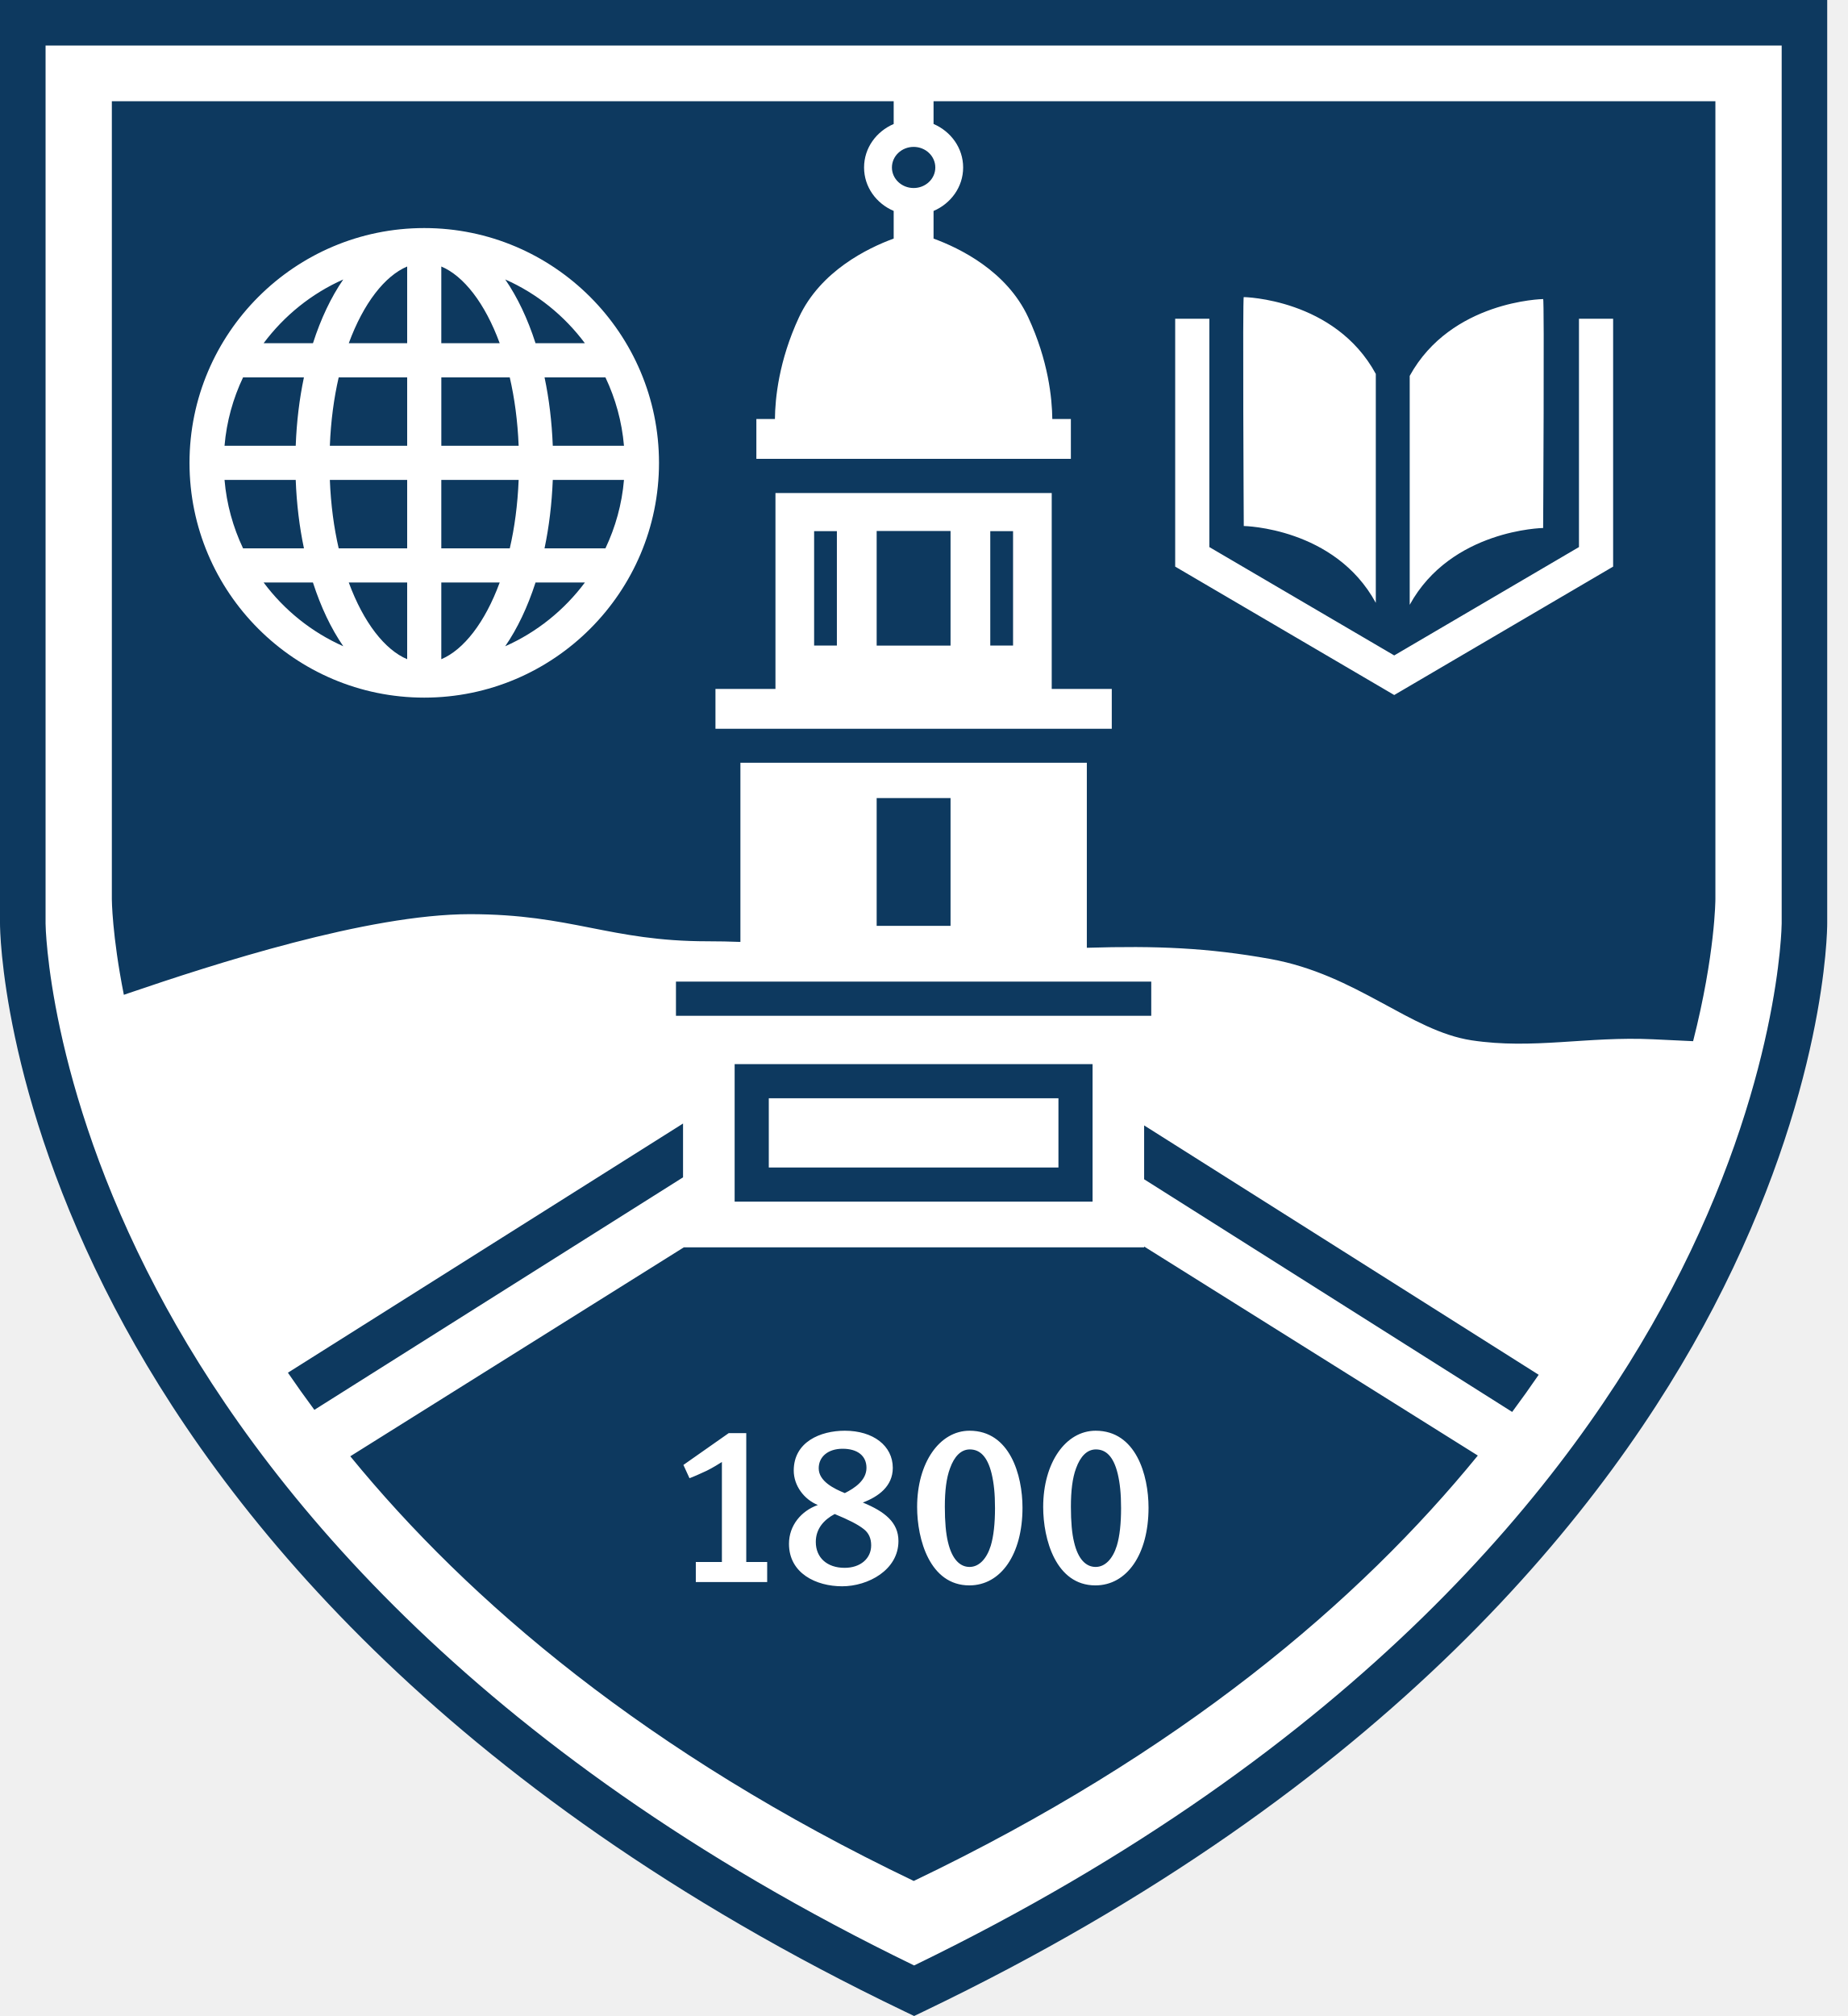
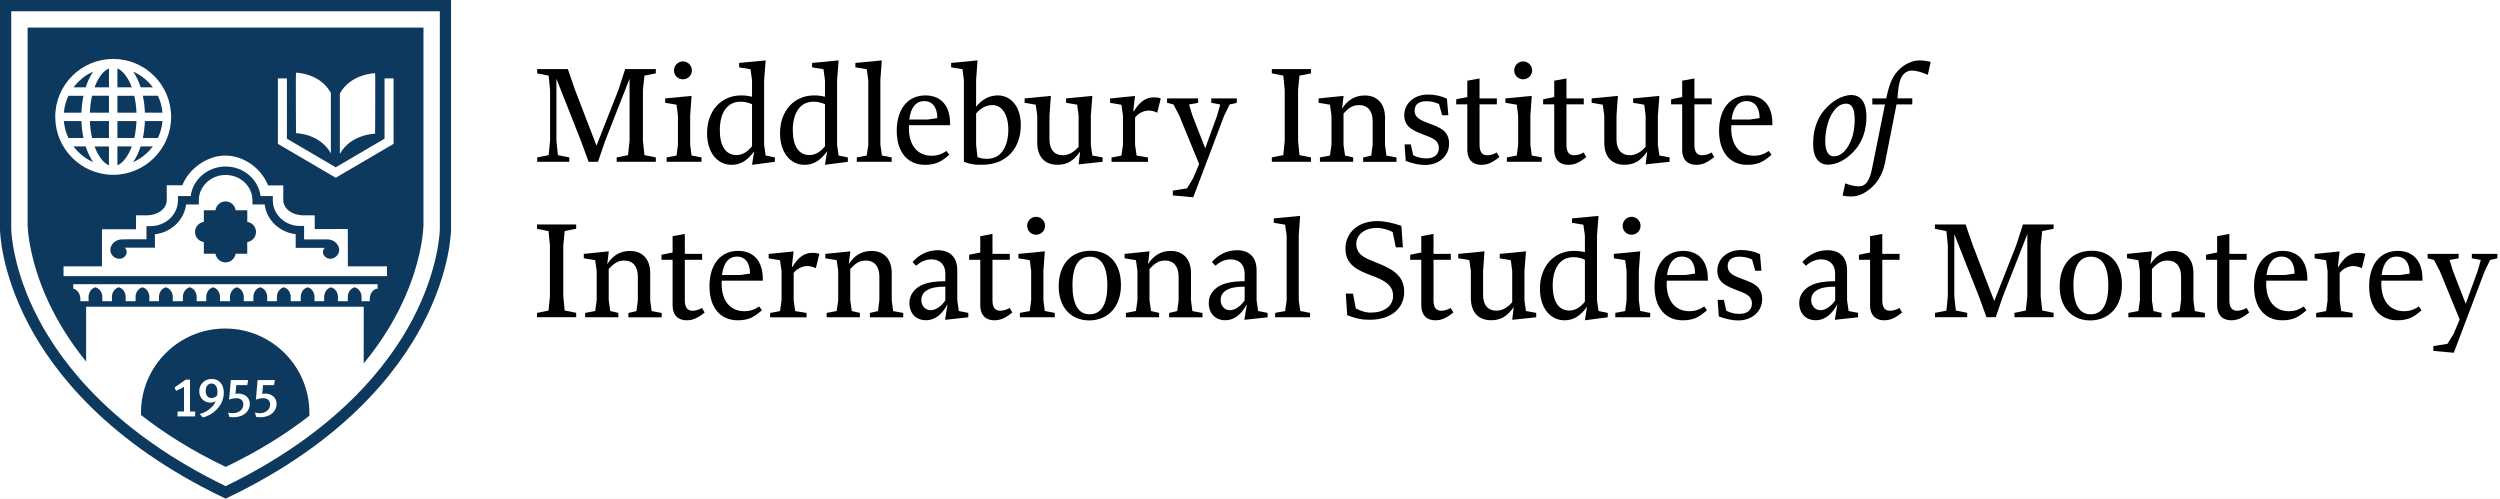
- <svg xmlns="http://www.w3.org/2000/svg" width="66px" height="72px" viewBox="0 0 66 72" version="1.1">
-   <g id="logos" stroke="none" stroke-width="1" fill="none" fill-rule="evenodd">
-     <g id="shield">
-       <g id="Group" transform="translate(0, 0.000112)">
-         <path d="M1.627,1.627 L1.627,32.982 C1.627,33.035 1.702,38.662 5.586,46.039 C9.147,52.809 16.731,62.47 32.652,70.195 C48.585,62.468 56.159,52.806 59.709,46.038 C63.581,38.662 63.641,33.036 63.641,32.98 L63.641,1.627 L1.627,1.627 Z" id="Path" fill="#FFFFFF" />
-         <path d="M1.627,1.627 L1.627,32.982 C1.627,33.035 1.702,38.662 5.586,46.039 C9.147,52.809 16.731,62.47 32.652,70.195 C48.585,62.468 56.159,52.806 59.709,46.038 C63.581,38.662 63.641,33.036 63.641,32.98 L63.641,1.627 L1.627,1.627 Z M32.652,72 L32.3,71.831 C15.682,63.861 7.791,53.766 4.095,46.701 C0.062,38.989 -9.9475983e-14,33.225 -9.9475983e-14,32.984 L-9.9475983e-14,0 L65.267,0 L65.267,32.982 C65.267,33.222 65.222,38.986 61.201,46.698 C57.517,53.761 49.634,63.857 33.003,71.831 L32.652,72 Z M20.892,12.258 L19.129,12.258 C18.847,11.38 18.48,10.608 18.046,9.98 C19.181,10.482 20.157,11.273 20.892,12.258 Z M15.763,9.518 C16.558,9.852 17.323,10.824 17.849,12.258 L15.763,12.258 L15.763,9.518 Z M11.782,15.92 C11.817,15.033 11.928,14.214 12.098,13.478 L14.544,13.478 L14.544,15.92 L11.782,15.92 Z M12.458,12.258 C12.985,10.824 13.75,9.852 14.544,9.518 L14.544,12.258 L12.458,12.258 Z M12.098,19.584 C11.928,18.847 11.817,18.028 11.782,17.14 L14.544,17.14 L14.544,19.584 L12.098,19.584 Z M14.544,23.543 C13.75,23.209 12.985,22.237 12.458,20.804 L14.544,20.804 L14.544,23.543 Z M10.563,17.14 C10.595,18.001 10.696,18.82 10.857,19.584 L8.682,19.584 C8.325,18.83 8.094,18.009 8.02,17.14 L10.563,17.14 Z M18.208,13.478 C18.379,14.214 18.49,15.033 18.526,15.92 L15.764,15.92 L15.764,13.478 L18.208,13.478 Z M10.856,13.478 C10.695,14.241 10.595,15.06 10.563,15.92 L8.02,15.92 C8.093,15.053 8.325,14.23 8.682,13.478 L10.856,13.478 Z M9.417,20.804 L11.178,20.804 C11.461,21.68 11.827,22.452 12.262,23.08 C11.127,22.577 10.15,21.787 9.417,20.804 Z M19.745,15.92 C19.712,15.06 19.612,14.241 19.451,13.478 L21.626,13.478 C21.983,14.231 22.214,15.053 22.288,15.92 L19.745,15.92 Z M12.261,9.981 C11.827,10.61 11.461,11.38 11.179,12.258 L9.416,12.258 C10.151,11.274 11.127,10.484 12.261,9.981 Z M19.45,19.584 C19.611,18.82 19.711,18.001 19.745,17.14 L22.288,17.14 C22.215,18.009 21.982,18.831 21.626,19.584 L19.45,19.584 Z M18.526,17.14 C18.49,18.028 18.38,18.847 18.209,19.584 L15.763,19.584 L15.763,17.14 L18.526,17.14 Z M15.763,23.543 L15.763,20.803 L17.849,20.803 C17.323,22.237 16.558,23.208 15.763,23.543 Z M18.045,23.081 C18.48,22.452 18.845,21.681 19.129,20.804 L20.892,20.804 C20.157,21.787 19.18,22.578 18.045,23.081 Z M57.62,20.236 L57.62,11.384 L56.4,11.384 L56.4,19.538 L49.801,23.408 L43.197,19.538 L43.197,11.384 L41.977,11.384 L41.977,20.236 L49.801,24.822 L57.62,20.236 Z M44.427,10.61 C44.381,10.557 44.427,18.786 44.427,18.786 C44.427,18.786 47.681,18.839 49.143,21.53 L49.143,13.354 C47.681,10.663 44.427,10.61 44.427,10.61 Z M50.354,13.424 L50.354,21.6 C51.832,18.909 55.12,18.857 55.12,18.857 C55.12,18.857 55.168,10.628 55.12,10.681 C55.12,10.681 51.832,10.734 50.354,13.424 Z M39.712,26.028 L39.712,24.605 L37.567,24.605 L37.567,17.608 L27.699,17.608 L27.699,24.605 L25.556,24.605 L25.556,26.028 L39.712,26.028 Z M15.154,24.915 C19.777,24.915 23.539,21.153 23.539,16.531 C23.539,11.907 19.777,8.145 15.154,8.145 C10.531,8.145 6.769,11.907 6.769,16.531 C6.769,21.153 10.531,24.915 15.154,24.915 Z M33.346,3.615 L61.273,3.615 L61.273,32.113 C61.273,32.113 61.27,34.073 60.477,37.185 C60.086,37.166 59.646,37.145 59.042,37.117 C56.695,37.005 54.76,37.488 52.563,37.154 C50.367,36.819 48.468,34.809 45.377,34.249 C43.145,33.847 41.299,33.774 38.821,33.849 L38.821,27.24 L26.447,27.24 L26.447,33.64 C26.065,33.625 25.675,33.617 25.273,33.617 C21.772,33.617 20.432,32.649 16.783,32.649 C13.135,32.649 7.625,34.436 4.571,35.478 C4.522,35.495 4.472,35.512 4.424,35.529 C4,33.395 3.995,32.113 3.995,32.113 L3.995,3.615 L31.922,3.615 L31.922,4.428 C31.301,4.695 30.864,5.284 30.864,5.982 C30.864,6.677 31.301,7.268 31.922,7.533 L31.922,8.52 C30.989,8.862 29.307,9.681 28.538,11.334 C27.818,12.886 27.687,14.229 27.68,14.965 L27.017,14.965 L27.017,16.388 L38.251,16.388 L38.251,14.965 L37.588,14.965 C37.58,14.229 37.448,12.886 36.728,11.334 C35.96,9.677 34.277,8.862 33.346,8.521 L33.346,7.534 C33.965,7.269 34.403,6.677 34.403,5.982 C34.403,5.284 33.965,4.694 33.346,4.427 L33.346,3.615 Z M33.409,5.982 C33.409,6.386 33.062,6.715 32.635,6.715 C32.206,6.715 31.859,6.386 31.859,5.982 C31.859,5.575 32.206,5.246 32.635,5.246 C33.062,5.246 33.409,5.575 33.409,5.982 Z M31.314,33.066 L31.314,28.502 L33.953,28.502 L33.953,33.066 L31.314,33.066 Z M31.314,23.058 L31.314,18.963 L33.953,18.963 L33.953,23.058 L31.314,23.058 Z M29.08,23.056 L29.08,18.969 L29.893,18.969 L29.893,23.056 L29.08,23.056 Z M35.372,23.056 L35.372,18.969 L36.186,18.969 L36.186,23.056 L35.372,23.056 Z M24.145,36.278 L24.145,35.058 L41.122,35.058 L41.122,36.278 L24.145,36.278 Z M27.461,41.696 L37.807,41.696 L37.807,39.224 L27.461,39.224 L27.461,41.696 Z M26.241,42.916 L26.241,38.005 L39.026,38.005 L39.026,42.916 L26.241,42.916 Z M24.398,40.126 L24.398,42.048 L11.229,50.352 C10.899,49.906 10.584,49.465 10.284,49.025 L24.398,40.126 Z M40.868,42.117 L40.868,40.193 L54.961,49.099 C54.66,49.539 54.345,49.98 54.014,50.426 L40.868,42.117 Z M30.853,54.611 C31.03,54.747 31.118,54.941 31.118,55.19 C31.118,55.664 30.732,55.994 30.17,55.994 C29.542,55.994 29.14,55.631 29.14,55.069 C29.14,54.603 29.422,54.281 29.815,54.072 C30.338,54.289 30.651,54.45 30.853,54.611 Z M30.177,53.325 C29.8,53.172 29.244,52.906 29.244,52.439 C29.244,52.022 29.582,51.741 30.097,51.741 C30.636,51.741 30.95,51.997 30.95,52.423 C30.95,52.867 30.53,53.147 30.177,53.325 Z M33.934,52.44 C34.085,52.014 34.327,51.765 34.641,51.765 C34.994,51.765 35.268,52.005 35.421,52.632 C35.502,52.978 35.541,53.34 35.541,53.863 C35.541,54.403 35.493,54.861 35.389,55.206 C35.243,55.673 34.971,55.962 34.632,55.962 C34.295,55.962 34.006,55.696 33.86,55.07 C33.788,54.773 33.749,54.354 33.749,53.814 C33.749,53.243 33.804,52.785 33.934,52.44 Z M39.127,56.621 C40.254,56.621 41.025,55.512 41.025,53.846 C41.025,52.681 40.577,51.097 39.136,51.097 C38.067,51.097 37.262,52.238 37.262,53.822 C37.262,54.972 37.712,56.621 39.127,56.621 Z M34.625,56.621 C35.751,56.621 36.523,55.512 36.523,53.846 C36.523,52.681 36.072,51.097 34.632,51.097 C33.563,51.097 32.759,52.238 32.759,53.822 C32.759,54.972 33.209,56.621 34.625,56.621 Z M30.08,56.653 C31.005,56.653 32.092,56.075 32.092,55.037 C32.092,54.369 31.601,53.983 30.82,53.662 C31.375,53.453 31.89,53.082 31.89,52.424 C31.89,51.635 31.191,51.097 30.177,51.097 C29.301,51.097 28.352,51.498 28.352,52.52 C28.352,53.059 28.721,53.55 29.213,53.75 C28.618,53.96 28.182,54.483 28.182,55.134 C28.182,56.195 29.157,56.653 30.08,56.653 Z M27.403,56.501 L27.403,55.786 L26.656,55.786 L26.656,51.184 L26.028,51.184 L24.411,52.319 L24.628,52.793 C24.725,52.76 25.022,52.632 25.239,52.528 C25.456,52.424 25.706,52.263 25.786,52.214 L25.786,55.786 L24.854,55.786 L24.854,56.501 L27.403,56.501 Z M40.869,44.519 L52.787,51.984 C48.548,57.183 42.188,62.605 32.639,67.177 C23.112,62.614 16.757,57.202 12.512,52.01 L24.427,44.547 L40.869,44.547 L40.869,44.519 Z M39.144,51.765 C39.497,51.765 39.771,52.005 39.924,52.632 C40.005,52.978 40.044,53.34 40.044,53.863 C40.044,54.403 39.997,54.861 39.892,55.206 C39.747,55.673 39.474,55.962 39.136,55.962 C38.797,55.962 38.508,55.696 38.364,55.07 C38.291,54.773 38.252,54.354 38.252,53.814 C38.252,53.243 38.307,52.785 38.436,52.44 C38.589,52.014 38.83,51.765 39.144,51.765 Z" id="Shape" fill="#0D395F" />
+ <svg xmlns="http://www.w3.org/2000/svg" width="361" height="72" viewBox="0 0 361 72" fill="none">
+   <g id="miis-logo">
+     <rect width="361" height="72" fill="white" />
+     <g id="Group 80">
+       <g id="Group">
+         <path id="Vector" d="M117.315 36.507C116.147 36.507 115.231 37.153 114.382 38.6C114.382 38.581 114.372 38.552 114.372 38.533V38.291C114.382 38.185 114.392 38.079 114.401 37.983C114.43 37.751 114.449 37.529 114.478 37.298C114.517 36.97 114.556 36.632 114.594 36.304L110.996 36.671V37.307L112.636 37.578L112.858 39.15V43.366L112.636 44.919L111.208 45.19V45.826H116.466V45.19L114.826 44.919L114.604 43.366C114.604 43.202 114.604 43.038 114.604 42.874C114.604 42.43 114.604 41.986 114.604 41.543C114.604 41.051 114.604 40.559 114.604 40.067C114.604 39.931 114.604 39.796 114.604 39.661C114.604 39.603 114.604 39.546 114.604 39.497C114.604 39.468 114.604 39.44 114.604 39.41C115.192 38.677 115.993 38.417 116.601 38.417C117.035 38.417 117.459 38.562 117.807 38.726L118.318 36.661C117.884 36.526 117.681 36.507 117.315 36.507Z" fill="black" />
+         <path id="Vector_2" d="M340.56 36.507C339.393 36.507 338.476 37.153 337.627 38.6C337.627 38.581 337.618 38.552 337.618 38.533V38.291C337.627 38.185 337.637 38.079 337.647 37.983C337.676 37.751 337.695 37.529 337.724 37.298C337.762 36.97 337.801 36.632 337.84 36.304L334.241 36.671V37.307L335.881 37.578L336.103 39.15V43.366L335.881 44.919L334.453 45.19V45.826H339.711V45.19L338.071 44.919L337.849 43.366C337.849 43.202 337.849 43.038 337.849 42.874C337.849 42.43 337.849 41.986 337.849 41.543C337.849 41.051 337.849 40.559 337.849 40.067C337.849 39.931 337.849 39.796 337.849 39.661C337.849 39.603 337.849 39.546 337.849 39.497C337.849 39.468 337.849 39.44 337.849 39.41C338.438 38.677 339.238 38.417 339.846 38.417C340.28 38.417 340.705 38.562 341.052 38.726L341.563 36.661C341.129 36.526 340.927 36.507 340.56 36.507Z" fill="black" />
+         <g id="Group_2">
+           <path id="Vector_3" d="M77.567 22.73L79.226 22.402L79.429 20.337V12.986L79.226 10.921L77.567 10.593V9.976H81.995L83.037 12.986L86.134 21.032L89.308 12.966L90.272 9.976H94.701V10.593L93.061 10.921L92.839 12.986V20.337L93.061 22.402L94.701 22.73V23.367H89.047V22.73L90.687 22.402L90.909 20.337V11.365L87.388 20.337L86.346 23.367H84.995L83.886 20.337L80.345 11.365V20.337L80.567 22.402L82.207 22.73V23.367H77.567V22.73Z" fill="black" />
+           <path id="Vector_4" d="M96.254 22.73L97.692 22.46L97.894 20.907V16.691L97.692 15.118L96.051 14.848V14.211L99.862 13.844L99.66 16.691V20.907L99.862 22.46L101.3 22.73V23.367H96.264V22.73H96.254ZM97.325 10.159C97.325 9.464 97.894 8.866 98.618 8.866C99.312 8.866 99.91 9.435 99.91 10.178C99.91 10.834 99.38 11.452 98.618 11.452C97.913 11.442 97.325 10.931 97.325 10.159Z" fill="black" />
+           <path id="Vector_5" d="M102.1 19.228C102.1 16.034 104.107 13.777 107.021 13.777C107.59 13.777 108.043 13.835 108.593 13.96V11.568L108.371 9.995L106.731 9.725V9.088L110.561 8.722L110.34 11.568V20.907L110.561 22.46L111.893 22.73V23.367L108.593 23.801L108.902 21.852C107.957 23.125 107.001 23.801 105.641 23.801C103.577 23.801 102.1 22.016 102.1 19.228ZM108.593 21.119V15.05C108.024 14.809 107.571 14.684 106.934 14.684C105.004 14.684 103.943 16.285 103.943 18.803C103.943 21.032 104.763 22.392 106.365 22.392C107.079 22.383 107.841 22.055 108.593 21.119Z" fill="black" />
+           <path id="Vector_6" d="M112.636 19.228C112.636 16.034 114.642 13.777 117.556 13.777C118.125 13.777 118.579 13.835 119.128 13.96V11.568L118.907 9.995L117.266 9.725V9.088L121.097 8.722L120.875 11.568V20.907L121.097 22.46L122.428 22.73V23.367L119.128 23.801L119.437 21.852C118.492 23.125 117.537 23.801 116.176 23.801C114.112 23.801 112.636 22.016 112.636 19.228ZM119.128 21.119V15.05C118.559 14.809 118.106 14.684 117.469 14.684C115.54 14.684 114.478 16.285 114.478 18.803C114.478 21.032 115.298 22.392 116.9 22.392C117.614 22.383 118.366 22.055 119.128 21.119Z" fill="black" />
+           <path id="Vector_7" d="M123.721 22.73L125.158 22.46L125.38 20.907V11.568L125.158 9.995L123.518 9.725V9.088L127.329 8.722L127.126 11.568V20.907L127.348 22.46L128.757 22.73V23.367H123.721V22.73Z" fill="black" />
+           <path id="Vector_8" d="M129.49 18.881C129.49 15.764 131.063 13.777 133.629 13.777C135.78 13.777 137.276 15.166 137.189 18.08H131.265C131.265 18.08 131.246 18.369 131.246 18.533C131.246 20.849 132.375 22.489 134.545 22.489C135.201 22.489 135.935 22.325 136.658 21.794L137.073 22.344C135.906 23.405 135.028 23.801 133.552 23.801C131.111 23.801 129.49 22.035 129.49 18.881ZM133.957 17.26L135.346 17.057C135.346 15.436 134.584 14.597 133.465 14.597C132.317 14.597 131.516 15.456 131.294 17.26H133.957Z" fill="black" />
+           <path id="Vector_9" d="M139.186 23.367V11.568L138.983 9.995L137.343 9.725V9.088L141.154 8.722L140.951 11.568V15.417C141.714 14.414 142.813 13.777 144.068 13.777C146.036 13.777 147.406 15.456 147.406 18.06C147.406 21.235 145.505 23.791 141.81 23.791C140.951 23.801 140.353 23.801 139.186 23.367ZM145.601 18.716C145.601 16.604 144.704 15.176 143.325 15.176C142.485 15.176 141.685 15.523 140.951 16.382V20.907L141.154 22.691C141.646 22.855 141.993 22.933 142.524 22.933C144.637 22.942 145.601 21.051 145.601 18.716Z" fill="black" />
+           <path id="Vector_10" d="M149.779 20.598V16.691L149.557 15.118L147.956 14.848V14.211L151.747 13.844L151.544 16.691V20.135C151.544 21.543 152.201 22.412 153.493 22.412C154.371 22.412 155.172 21.881 155.751 21.186V16.691L155.548 15.118L153.947 14.848V14.211L157.738 13.844L157.516 16.691V20.907L157.738 22.46L159.214 22.73V23.367L155.751 23.733L155.973 21.89C155.008 23.222 154.149 23.791 152.693 23.791C150.879 23.801 149.779 22.653 149.779 20.598Z" fill="black" />
+           <path id="Vector_11" d="M169.354 28.219V27.525L171.399 27.197L172.277 25.759L173.155 23.695L170.29 16.691L169.45 15.089L168.524 14.848V14.211H173.01V14.848L171.698 15.089L172.19 16.691L174.033 21.418L175.75 16.691L176.204 15.089L174.911 14.848V14.211H178.596V14.848L177.554 15.089L176.773 16.691L172.306 28.489L169.354 28.219Z" fill="black" />
+           <path id="Vector_12" d="M166.614 14.057C165.447 14.057 164.53 14.703 163.681 16.15C163.681 16.131 163.671 16.102 163.671 16.083V15.841C163.681 15.735 163.691 15.629 163.7 15.533C163.729 15.301 163.749 15.079 163.778 14.848C163.816 14.52 163.855 14.182 163.893 13.854L160.295 14.221V14.857L161.935 15.127L162.157 16.7V20.916L161.935 22.469L160.507 22.739V23.376H165.765V22.739L164.125 22.469L163.903 20.916C163.903 20.752 163.903 20.588 163.903 20.424C163.903 19.98 163.903 19.537 163.903 19.093C163.903 18.601 163.903 18.109 163.903 17.617C163.903 17.482 163.903 17.346 163.903 17.211C163.903 17.154 163.903 17.096 163.903 17.047C163.903 17.018 163.903 16.989 163.903 16.961C164.492 16.227 165.292 15.967 165.9 15.967C166.334 15.967 166.759 16.112 167.106 16.276L167.617 14.211C167.193 14.076 166.981 14.057 166.614 14.057Z" fill="black" />
+         </g>
+         <path id="Vector_13" d="M183.652 22.73L185.311 22.402L185.514 20.337V12.986L185.311 10.921L183.652 10.593V9.976H189.305V10.593L187.646 10.921L187.443 12.986V20.337L187.646 22.402L189.305 22.73V23.367H183.652V22.73Z" fill="black" />
+         <path id="Vector_14" d="M190.608 22.73L192.045 22.46L192.267 20.907V16.691L192.045 15.118L190.405 14.848V14.211L194.013 13.844L193.791 15.687C194.631 14.394 195.692 13.787 197.091 13.787C198.856 13.787 199.995 14.954 199.995 16.98V20.916L200.197 22.469L201.654 22.739V23.376H196.84V22.739L198.007 22.469L198.21 20.916V17.472C198.21 16.102 197.554 15.176 196.261 15.176C195.48 15.176 194.91 15.398 194.003 16.401V20.907L194.225 22.46L195.393 22.73V23.367H190.598V22.73H190.608Z" fill="black" />
+         <path id="Vector_15" d="M202.985 23.241L202.821 20.849H203.719L204.066 22.421C204.703 22.711 205.195 22.875 205.967 22.875C207.076 22.875 207.771 22.325 207.771 21.379C207.771 20.192 206.642 19.845 205.581 19.45C204.288 18.919 202.773 18.466 202.773 16.623C202.773 15.07 204.047 13.652 206.217 13.652C207.144 13.652 208.041 13.835 208.938 14.25L209.141 16.642H208.243L207.79 15.021C207.211 14.751 206.623 14.616 205.967 14.616C204.886 14.616 204.269 15.07 204.269 15.986C204.269 17.115 205.417 17.462 206.42 17.848C207.877 18.398 209.247 18.852 209.247 20.752C209.247 22.469 207.857 23.82 205.783 23.82C205.118 23.839 203.969 23.637 202.985 23.241Z" fill="black" />
+         <path id="Vector_16" d="M211.881 21.582V15.07H210.279V14.336L211.881 14.008V11.654L213.646 11.326V14.211H216.145V15.07H213.646V20.907C213.646 21.948 214.013 22.421 214.775 22.421C215.103 22.421 215.653 22.315 216.125 22.016L216.511 22.672C215.489 23.492 214.813 23.801 213.887 23.801C212.884 23.801 211.881 23.289 211.881 21.582Z" fill="black" />
+         <path id="Vector_17" d="M217.582 22.73L219.02 22.46L219.222 20.907V16.691L219.02 15.118L217.38 14.848V14.211L221.19 13.844L220.988 16.691V20.907L221.19 22.46L222.628 22.73V23.367H217.592V22.73H217.582ZM218.653 10.159C218.653 9.464 219.222 8.866 219.946 8.866C220.641 8.866 221.239 9.435 221.239 10.178C221.239 10.834 220.708 11.452 219.946 11.452C219.242 11.442 218.653 10.931 218.653 10.159Z" fill="black" />
+         <path id="Vector_18" d="M224.432 21.582V15.07H222.83V14.336L224.432 14.008V11.654L226.197 11.326V14.211H228.696V15.07H226.197V20.907C226.197 21.948 226.564 22.421 227.326 22.421C227.654 22.421 228.204 22.315 228.677 22.016L229.063 22.672C228.04 23.492 227.365 23.801 226.439 23.801C225.435 23.801 224.432 23.289 224.432 21.582Z" fill="black" />
+         <path id="Vector_19" d="M231.658 20.598V16.691L231.436 15.118L229.835 14.848V14.211L233.626 13.844L233.424 16.691V20.135C233.424 21.543 234.08 22.412 235.372 22.412C236.25 22.412 237.051 21.881 237.63 21.186V16.691L237.427 15.118L235.826 14.848V14.211L239.617 13.844L239.395 16.691V20.907L239.617 22.46L241.093 22.73V23.367L237.63 23.733L237.852 21.89C236.887 23.222 236.028 23.791 234.572 23.791C232.758 23.801 231.658 22.653 231.658 20.598Z" fill="black" />
+         <path id="Vector_20" d="M242.907 21.582V15.07H241.306V14.336L242.907 14.008V11.654L244.673 11.326V14.211H247.171V15.07H244.673V20.907C244.673 21.948 245.039 22.421 245.801 22.421C246.129 22.421 246.679 22.315 247.152 22.016L247.538 22.672C246.515 23.492 245.84 23.801 244.914 23.801C243.911 23.801 242.907 23.289 242.907 21.582Z" fill="black" />
+         <path id="Vector_21" d="M248.233 18.881C248.233 15.764 249.805 13.777 252.371 13.777C254.523 13.777 256.018 15.166 255.931 18.08H250.008C250.008 18.08 249.989 18.369 249.989 18.533C249.989 20.849 251.117 22.489 253.288 22.489C253.944 22.489 254.677 22.325 255.401 21.794L255.806 22.344C254.639 23.405 253.761 23.801 252.285 23.801C249.853 23.801 248.233 22.035 248.233 18.881ZM252.7 17.26L254.089 17.057C254.089 15.436 253.327 14.597 252.207 14.597C251.059 14.597 250.259 15.456 250.037 17.26H252.7Z" fill="black" />
+         <path id="Vector_22" d="M261.816 20.791C261.816 18.331 262.636 16.324 264.556 14.809C265.338 14.192 266.467 13.719 267.306 13.719C268.695 13.719 269.515 14.761 269.515 16.874C269.515 18.755 268.917 20.578 267.711 21.833C266.582 23.058 265.251 23.781 263.958 23.781C262.656 23.781 261.816 22.778 261.816 20.791ZM266.756 21.302C267.431 20.279 267.817 18.909 267.817 17.308C267.817 15.87 267.508 14.973 266.592 14.973C265.897 14.973 265.318 15.301 264.73 16.121C263.997 17.105 263.563 18.89 263.563 20.386C263.563 21.755 263.977 22.576 264.817 22.576C265.54 22.566 266.196 22.141 266.756 21.302Z" fill="black" />
+         <path id="Vector_23" d="M266.071 28.239L266.457 26.473C267.094 26.724 267.788 26.907 268.386 26.907C268.917 26.907 269.332 26.705 269.631 26.251C269.92 25.817 270.142 25.229 270.306 24.428L272.188 15.089H270.364V14.211H272.371L272.429 13.941C272.863 11.992 273.326 10.873 274.358 9.927C275.217 9.127 276.307 8.722 277.146 8.722C277.658 8.722 278.073 8.779 278.787 8.924L278.381 10.805C277.523 10.419 276.645 10.188 276.066 10.188C275.68 10.188 275.246 10.313 274.841 10.757C274.387 11.249 274.107 12.233 274.001 14.201H276.133V15.079H273.857L272.178 23.579C271.889 24.987 271.213 26.242 270.229 27.1C269.284 27.94 268.329 28.374 267.296 28.374C267.055 28.383 266.438 28.345 266.071 28.239Z" fill="black" />
+         <path id="Vector_24" d="M77.547 45.18L79.207 44.852L79.409 42.787V35.436L79.207 33.371L77.547 33.043V32.416H83.201V33.033L81.541 33.361L81.339 35.426V42.778L81.541 44.842L83.201 45.17V45.807H77.547V45.18Z" fill="black" />
+         <path id="Vector_25" d="M84.503 45.18L85.941 44.91L86.163 43.356V39.14L85.941 37.568L84.301 37.298V36.661L87.909 36.294L87.687 38.137C88.526 36.844 89.588 36.236 90.986 36.236C92.752 36.236 93.89 37.404 93.89 39.43V43.366L94.093 44.919L95.55 45.189V45.826H90.736V45.189L91.903 44.919L92.106 43.366V39.922C92.106 38.552 91.45 37.626 90.157 37.626C89.375 37.626 88.806 37.848 87.899 38.851V43.356L88.121 44.91L89.288 45.18V45.816H84.494V45.18H84.503Z" fill="black" />
+         <path id="Vector_26" d="M97.122 44.032V37.52H95.521V36.786L97.122 36.458V34.104L98.888 33.776V36.661H101.387V37.52H98.888V43.356C98.888 44.398 99.254 44.871 100.017 44.871C100.345 44.871 100.895 44.765 101.367 44.466L101.753 45.122C100.731 45.942 100.055 46.251 99.129 46.251C98.126 46.241 97.122 45.73 97.122 44.032Z" fill="black" />
+         <path id="Vector_27" d="M102.448 41.33C102.448 38.214 104.02 36.227 106.587 36.227C108.738 36.227 110.233 37.616 110.147 40.53H104.223C104.223 40.53 104.204 40.819 104.204 40.983C104.204 43.298 105.332 44.939 107.503 44.939C108.159 44.939 108.892 44.775 109.616 44.244L110.021 44.794C108.854 45.855 107.976 46.251 106.5 46.251C104.069 46.241 102.448 44.485 102.448 41.33ZM106.915 39.71L108.304 39.507C108.304 37.886 107.542 37.047 106.423 37.047C105.274 37.047 104.474 37.906 104.252 39.71H106.915Z" fill="black" />
+         <path id="Vector_28" d="M119.379 45.18L120.817 44.91L121.039 43.356V39.14L120.817 37.568L119.177 37.298V36.661L122.785 36.294L122.563 38.137C123.402 36.844 124.464 36.236 125.863 36.236C127.628 36.236 128.766 37.404 128.766 39.43V43.366L128.969 44.919L130.426 45.189V45.826H125.612V45.189L126.779 44.919L126.982 43.366V39.922C126.982 38.552 126.326 37.626 125.033 37.626C124.251 37.626 123.682 37.848 122.775 38.851V43.356L122.997 44.91L124.165 45.18V45.816H119.37V45.18H119.379Z" fill="black" />
+         <path id="Vector_29" d="M131.323 43.762C131.323 42.864 131.709 42.102 132.529 41.504C133.33 40.906 134.642 40.607 136.504 40.607V39.497C136.504 38.205 135.722 37.452 134.478 37.452C133.716 37.452 132.963 37.761 132.288 38.378L131.776 37.828C132.703 36.786 133.947 36.13 135.404 36.13C137.044 36.13 138.231 37.008 138.231 39.034V43.356L138.453 44.91L139.823 45.18V45.816L136.465 46.183L136.832 43.926C136.07 45.315 135.095 46.241 133.696 46.241C132.346 46.241 131.323 45.325 131.323 43.762ZM136.504 43.376V41.388C135.298 41.388 134.439 41.552 133.88 41.9C133.33 42.208 133.04 42.7 133.04 43.337C133.04 44.138 133.59 44.794 134.391 44.794C135.076 44.794 135.896 44.273 136.504 43.376Z" fill="black" />
+         <path id="Vector_30" d="M141.55 44.032V37.52H139.948V36.786L141.55 36.458V34.104L143.315 33.776V36.661H145.814V37.52H143.315V43.356C143.315 44.398 143.682 44.871 144.444 44.871C144.772 44.871 145.322 44.765 145.794 44.466L146.18 45.122C145.158 45.942 144.482 46.251 143.556 46.251C142.553 46.241 141.55 45.73 141.55 44.032Z" fill="black" />
+         <path id="Vector_31" d="M147.261 45.18L148.698 44.91L148.901 43.356V39.14L148.698 37.568L147.058 37.298V36.661L150.869 36.294L150.667 39.14V43.356L150.869 44.91L152.307 45.18V45.816H147.271V45.18H147.261ZM148.322 32.599C148.322 31.905 148.891 31.307 149.615 31.307C150.31 31.307 150.908 31.876 150.908 32.619C150.908 33.275 150.377 33.892 149.615 33.892C148.92 33.892 148.322 33.381 148.322 32.599Z" fill="black" />
+         <path id="Vector_32" d="M152.876 41.35C152.876 38.398 154.477 36.208 157.507 36.208C160.131 36.208 161.867 37.973 161.867 41.166C161.867 44.283 160.005 46.27 157.275 46.27C154.661 46.26 152.876 44.398 152.876 41.35ZM159.899 41.186C159.899 38.465 159.021 37.066 157.401 37.066C155.76 37.066 154.863 38.359 154.863 41.205C154.863 43.993 155.741 45.382 157.343 45.382C158.983 45.382 159.899 44.032 159.899 41.186Z" fill="black" />
+         <path id="Vector_33" d="M162.591 45.18L164.028 44.91L164.25 43.356V39.14L164.028 37.568L162.388 37.298V36.661L165.996 36.294L165.775 38.137C166.614 36.844 167.675 36.236 169.074 36.236C170.84 36.236 171.978 37.404 171.978 39.43V43.366L172.181 44.919L173.637 45.189V45.826H168.823V45.189L169.991 44.919L170.193 43.366V39.922C170.193 38.552 169.537 37.626 168.244 37.626C167.463 37.626 166.894 37.848 165.987 38.851V43.356L166.209 44.91L167.376 45.18V45.816H162.581V45.18H162.591Z" fill="black" />
+         <path id="Vector_34" d="M174.544 43.762C174.544 42.864 174.93 42.102 175.75 41.504C176.551 40.906 177.863 40.607 179.725 40.607V39.497C179.725 38.205 178.944 37.452 177.699 37.452C176.937 37.452 176.184 37.761 175.509 38.378L174.998 37.828C175.924 36.786 177.168 36.13 178.625 36.13C180.265 36.13 181.452 37.008 181.452 39.034V43.356L181.674 44.91L183.044 45.18V45.816L179.686 46.183L180.053 43.926C179.291 45.315 178.317 46.241 176.918 46.241C175.567 46.241 174.544 45.325 174.544 43.762ZM179.725 43.376V41.388C178.519 41.388 177.66 41.552 177.101 41.9C176.551 42.208 176.262 42.7 176.262 43.337C176.262 44.138 176.812 44.794 177.612 44.794C178.288 44.794 179.108 44.273 179.725 43.376Z" fill="black" />
+         <path id="Vector_35" d="M184.134 45.18L185.571 44.91L185.793 43.356V34.017L185.571 32.445L183.931 32.175V31.538L187.742 31.172L187.54 34.017V43.356L187.761 44.91L189.17 45.18V45.816H184.134V45.18Z" fill="black" />
+         <path id="Vector_36" d="M194.534 45.508L194.332 42.392H195.373L195.779 44.543C196.473 44.871 197.11 45.141 197.949 45.141C199.811 45.141 201.162 44.244 201.162 42.7C201.162 40.983 199.522 40.346 197.949 39.748C196.001 39.015 194.283 38.233 194.283 35.88C194.283 33.815 195.856 31.924 198.914 31.924C199.956 31.924 201.249 32.213 202.358 32.619L202.58 35.715H201.558L201.104 33.526C200.467 33.14 199.483 32.908 198.876 32.908C196.85 32.908 195.846 34.037 195.846 35.204C195.846 36.864 197.284 37.336 198.712 37.906C200.805 38.745 202.764 39.623 202.764 42.141C202.764 44.582 200.795 46.173 197.843 46.173C196.85 46.183 195.991 46.077 194.534 45.508Z" fill="black" />
+         <path id="Vector_37" d="M205.233 44.032V37.52H203.632V36.786L205.233 36.458V34.104L206.999 33.776V36.661H209.498V37.52H206.999V43.356C206.999 44.398 207.365 44.871 208.128 44.871C208.456 44.871 209.006 44.765 209.478 44.466L209.864 45.122C208.842 45.942 208.166 46.251 207.24 46.251C206.237 46.241 205.233 45.73 205.233 44.032Z" fill="black" />
+         <path id="Vector_38" d="M212.392 43.048V39.131L212.17 37.558L210.568 37.288V36.661L214.36 36.294L214.157 39.14V42.585C214.157 43.993 214.813 44.861 216.106 44.861C216.984 44.861 217.785 44.331 218.364 43.636V39.15L218.161 37.578L216.56 37.307V36.661L220.351 36.294L220.129 39.14V43.356L220.351 44.91L221.827 45.18V45.816L218.364 46.183L218.586 44.34C217.621 45.672 216.762 46.241 215.305 46.241C213.492 46.241 212.392 45.093 212.392 43.048Z" fill="black" />
+         <path id="Vector_39" d="M222.367 41.678C222.367 38.484 224.374 36.227 227.288 36.227C227.857 36.227 228.31 36.285 228.86 36.41V34.017L228.638 32.445L226.998 32.175V31.538L230.828 31.172L230.606 34.017V43.356L230.828 44.91L232.16 45.18V45.816L228.86 46.251L229.169 44.302C228.224 45.575 227.268 46.251 225.908 46.251C223.844 46.241 222.367 44.466 222.367 41.678ZM228.86 43.559V37.5C228.281 37.259 227.838 37.134 227.201 37.134C225.271 37.134 224.21 38.735 224.21 41.253C224.21 43.482 225.03 44.842 226.632 44.842C227.346 44.833 228.098 44.505 228.86 43.559Z" fill="black" />
+         <path id="Vector_40" d="M233.24 45.18L234.678 44.91L234.88 43.356V39.14L234.678 37.568L233.038 37.298V36.661L236.849 36.294L236.646 39.14V43.356L236.849 44.91L238.286 45.18V45.816H233.25V45.18H233.24ZM234.311 32.599C234.311 31.905 234.88 31.307 235.604 31.307C236.299 31.307 236.897 31.876 236.897 32.619C236.897 33.275 236.366 33.892 235.604 33.892C234.9 33.892 234.311 33.381 234.311 32.599Z" fill="black" />
+         <path id="Vector_41" d="M238.913 41.33C238.913 38.214 240.486 36.227 243.052 36.227C245.203 36.227 246.699 37.616 246.612 40.53H240.688C240.688 40.53 240.669 40.819 240.669 40.983C240.669 43.298 241.798 44.939 243.968 44.939C244.624 44.939 245.358 44.775 246.081 44.244L246.486 44.794C245.319 45.855 244.441 46.251 242.965 46.251C240.534 46.241 238.913 44.485 238.913 41.33ZM243.38 39.71L244.769 39.507C244.769 37.886 244.007 37.047 242.888 37.047C241.74 37.047 240.939 37.906 240.717 39.71H243.38Z" fill="black" />
+         <path id="Vector_42" d="M248.194 45.691L248.03 43.298H248.927L249.275 44.871C249.911 45.16 250.403 45.325 251.175 45.325C252.285 45.325 252.979 44.775 252.979 43.829C252.979 42.642 251.851 42.295 250.789 41.9C249.496 41.369 247.982 40.916 247.982 39.073C247.982 37.52 249.255 36.101 251.426 36.101C252.352 36.101 253.249 36.285 254.147 36.7L254.349 39.092H253.452L252.999 37.471C252.42 37.201 251.831 37.066 251.175 37.066C250.085 37.066 249.477 37.52 249.477 38.436C249.477 39.565 250.625 39.912 251.629 40.298C253.085 40.848 254.455 41.301 254.455 43.202C254.455 44.919 253.066 46.27 250.992 46.27C250.326 46.289 249.178 46.077 248.194 45.691Z" fill="black" />
+         <path id="Vector_43" d="M259.81 43.762C259.81 42.864 260.196 42.102 261.016 41.504C261.816 40.906 263.128 40.607 264.99 40.607V39.497C264.99 38.205 264.209 37.452 262.964 37.452C262.202 37.452 261.45 37.761 260.774 38.378L260.263 37.828C261.18 36.786 262.434 36.13 263.891 36.13C265.531 36.13 266.717 37.008 266.717 39.034V43.356L266.939 44.91L268.309 45.18V45.816L264.952 46.183L265.318 43.926C264.556 45.315 263.582 46.241 262.183 46.241C260.842 46.241 259.81 45.325 259.81 43.762ZM265 43.376V41.388C263.794 41.388 262.936 41.552 262.376 41.9C261.826 42.208 261.537 42.7 261.537 43.337C261.537 44.138 262.087 44.794 262.887 44.794C263.563 44.794 264.383 44.273 265 43.376Z" fill="black" />
+         <path id="Vector_44" d="M270.036 44.032V37.52H268.435V36.786L270.036 36.458V34.104L271.802 33.776V36.661H274.3V37.52H271.802V43.356C271.802 44.398 272.168 44.871 272.93 44.871C273.258 44.871 273.808 44.765 274.281 44.466L274.667 45.122C273.644 45.942 272.969 46.251 272.043 46.251C271.049 46.241 270.036 45.73 270.036 44.032Z" fill="black" />
+         <path id="Vector_45" d="M279.404 45.18L281.063 44.852L281.266 42.787V35.436L281.063 33.371L279.404 33.043V32.416H283.832L284.874 35.426L287.971 43.472L291.145 35.407L292.11 32.416H296.538V33.033L294.898 33.361L294.676 35.426V42.778L294.898 44.842L296.538 45.17V45.807H290.885V45.17L292.525 44.842L292.747 42.778V33.805L289.225 42.778L288.183 45.807H286.852L285.743 42.778L282.202 33.805V42.778L282.424 44.842L284.064 45.17V45.807H279.414V45.18H279.404Z" fill="black" />
+         <path id="Vector_46" d="M297.416 41.35C297.416 38.398 299.018 36.208 302.047 36.208C304.671 36.208 306.408 37.973 306.408 41.166C306.408 44.283 304.546 46.27 301.815 46.27C299.201 46.26 297.416 44.398 297.416 41.35ZM304.44 41.186C304.44 38.465 303.562 37.066 301.941 37.066C300.301 37.066 299.404 38.359 299.404 41.205C299.404 43.993 300.281 45.382 301.883 45.382C303.523 45.382 304.44 44.032 304.44 41.186Z" fill="black" />
+         <path id="Vector_47" d="M307.343 45.18L308.781 44.91L309.003 43.356V39.14L308.781 37.568L307.141 37.298V36.661L310.749 36.294L310.527 38.137C311.367 36.844 312.428 36.236 313.827 36.236C315.592 36.236 316.731 37.404 316.731 39.43V43.366L316.933 44.919L318.39 45.189V45.826H313.576V45.189L314.743 44.919L314.946 43.366V39.922C314.946 38.552 314.29 37.626 312.997 37.626C312.216 37.626 311.646 37.848 310.739 38.851V43.356L310.961 44.91L312.129 45.18V45.816H307.334V45.18H307.343Z" fill="black" />
+         <path id="Vector_48" d="M320.155 44.032V37.52H318.554V36.786L320.155 36.458V34.104L321.921 33.776V36.661H324.42V37.52H321.921V43.356C321.921 44.398 322.288 44.871 323.05 44.871C323.378 44.871 323.928 44.765 324.4 44.466L324.786 45.122C323.764 45.942 323.088 46.251 322.162 46.251C321.159 46.241 320.155 45.73 320.155 44.032Z" fill="black" />
+         <path id="Vector_49" d="M325.481 41.33C325.481 38.214 327.054 36.227 329.62 36.227C331.771 36.227 333.267 37.616 333.18 40.53H327.256C327.256 40.53 327.237 40.819 327.237 40.983C327.237 43.298 328.366 44.939 330.536 44.939C331.192 44.939 331.926 44.775 332.649 44.244L333.054 44.794C331.887 45.855 331.009 46.251 329.533 46.251C327.102 46.241 325.481 44.485 325.481 41.33ZM329.948 39.71L331.337 39.507C331.337 37.886 330.575 37.047 329.456 37.047C328.308 37.047 327.507 37.906 327.285 39.71H329.948Z" fill="black" />
+         <path id="Vector_50" d="M342.104 41.33C342.104 38.214 343.676 36.227 346.243 36.227C348.394 36.227 349.889 37.616 349.803 40.53H343.879C343.879 40.53 343.86 40.819 343.86 40.983C343.86 43.298 344.988 44.939 347.159 44.939C347.815 44.939 348.548 44.775 349.272 44.244L349.677 44.794C348.51 45.855 347.632 46.251 346.156 46.251C343.725 46.241 342.104 44.485 342.104 41.33ZM346.571 39.71L347.96 39.507C347.96 37.886 347.198 37.047 346.079 37.047C344.931 37.047 344.13 37.906 343.908 39.71H346.571Z" fill="black" />
+         <path id="Vector_51" d="M351.375 50.669V49.975L353.42 49.647L354.298 48.209L355.176 46.145L352.311 39.14L351.472 37.539L350.545 37.298V36.661H355.032V37.298L353.719 37.539L354.211 39.14L356.054 43.868L357.771 39.14L358.225 37.539L356.932 37.298V36.661H360.618V37.298L359.576 37.539L358.794 39.14L354.327 50.939L351.375 50.669Z" fill="black" />
+       </g>
+       <g id="Group_3">
+         <path id="Vector_52" d="M35.709 32.039V30.359H34.029C33.929 29.644 33.319 29.084 32.571 29.084C31.823 29.084 31.213 29.638 31.113 30.359H29.433V32.039C28.718 32.139 28.164 32.749 28.164 33.497C28.164 34.24 28.718 34.85 29.433 34.955V36.635H31.113C31.224 37.344 31.828 37.888 32.566 37.888C33.303 37.888 33.913 37.344 34.024 36.635H35.703V34.955C36.419 34.85 36.968 34.24 36.968 33.497C36.968 32.754 36.424 32.144 35.709 32.039Z" fill="#0D395F" />
+         <path id="Vector_53" d="M0 0V33.065C0 33.303 0.061 39.058 4.086 46.753C7.773 53.805 15.651 63.878 32.233 71.834L32.582 72L32.931 71.834C49.53 63.878 57.397 53.799 61.073 46.753C65.087 39.058 65.131 33.303 65.131 33.065V0H0ZM63.512 33.059C63.512 33.114 63.451 38.73 59.587 46.093C56.044 52.846 48.482 62.487 32.582 70.198C16.693 62.492 9.125 52.846 5.572 46.093C1.696 38.73 1.624 33.114 1.624 33.059V1.625H63.512V33.059Z" fill="#0D395F" />
+         <path id="Vector_54" d="M21.15 32.654V34.55L17.636 34.556V34.567C16.881 34.561 16.183 35.033 15.978 35.753C15.784 36.441 16.216 37.151 16.942 37.333C17.525 37.483 18.118 37.156 18.273 36.602C18.362 36.286 18.245 35.964 18.001 35.764L22.37 35.759V33.83C24.715 33.563 26.584 31.778 26.872 29.527H28.712V28.918C28.712 26.9 30.448 25.264 32.582 25.264C34.717 25.264 36.452 26.905 36.452 28.918V29.527H38.215C38.503 31.767 40.36 33.547 42.694 33.813L42.7 35.792H46.908C46.664 36.003 46.559 36.341 46.669 36.657C46.858 37.2 47.473 37.494 48.044 37.311C48.76 37.084 49.148 36.358 48.909 35.681C48.693 35.055 48.111 34.645 47.468 34.584V34.572H43.914L43.909 32.627H43.299C41.148 32.627 39.396 30.963 39.396 28.918V28.308H37.627C37.311 25.907 35.171 24.044 32.582 24.044C29.993 24.044 27.848 25.907 27.537 28.308H25.697V28.918C25.697 30.974 23.933 32.649 21.766 32.649H21.15V32.654Z" fill="#0D395F" />
+         <path id="Vector_55" d="M30.542 55.379C30.037 55.379 29.699 55.806 29.699 56.466C29.699 57.087 30.021 57.475 30.542 57.475C30.836 57.475 31.063 57.375 31.324 57.137C31.385 56.915 31.401 56.776 31.401 56.554C31.401 55.834 31.063 55.379 30.542 55.379Z" fill="#0D395F" />
+         <path id="Vector_56" d="M32.516 47.44C25.802 47.44 20.358 52.884 20.358 59.598C20.358 59.598 20.358 59.715 20.358 59.925C23.706 62.548 27.731 65.098 32.588 67.421C37.378 65.131 41.358 62.62 44.674 60.036C44.674 59.748 44.674 59.593 44.674 59.593C44.668 52.884 39.229 47.44 32.516 47.44ZM28.186 60.13H25.641V59.415H26.572V55.85C26.489 55.9 26.245 56.061 26.023 56.161C25.807 56.266 25.508 56.394 25.414 56.427L25.198 55.956L26.811 54.825H27.437V59.421H28.186V60.13ZM31.163 59.249C30.658 59.726 29.96 60.136 29.278 60.286L28.834 59.77C29.073 59.726 29.233 59.67 29.455 59.565C30.054 59.288 30.631 58.839 30.958 58.301C31.019 58.201 31.085 58.062 31.141 57.935C30.886 58.079 30.642 58.14 30.376 58.14C29.466 58.14 28.773 57.436 28.773 56.482C28.773 55.473 29.549 54.719 30.575 54.719C31.734 54.719 32.322 55.623 32.322 56.704C32.316 57.663 31.911 58.545 31.163 59.249ZM35.044 59.947C34.672 60.142 34.19 60.252 33.702 60.252C33.458 60.252 33.358 60.247 33.12 60.191L32.942 59.554C33.209 59.637 33.364 59.665 33.613 59.665C34.495 59.665 35.138 59.133 35.138 58.412C35.138 57.813 34.739 57.502 34.145 57.502C33.802 57.502 33.458 57.563 33.081 57.708L33.331 54.886H35.836L35.703 55.612H34.123L34.001 56.876C34.212 56.843 34.273 56.837 34.439 56.837C35.343 56.837 36.075 57.397 36.075 58.334C36.075 59.016 35.67 59.631 35.044 59.947ZM38.913 59.947C38.542 60.142 38.06 60.252 37.572 60.252C37.328 60.252 37.228 60.247 36.99 60.191L36.812 59.554C37.078 59.637 37.233 59.665 37.483 59.665C38.364 59.665 39.008 59.133 39.008 58.412C39.008 57.813 38.608 57.502 38.021 57.502C37.677 57.502 37.333 57.563 36.956 57.708L37.195 54.886H39.701L39.568 55.612H37.987L37.865 56.876C38.076 56.843 38.137 56.837 38.303 56.837C39.207 56.837 39.939 57.397 39.939 58.334C39.939 59.016 39.534 59.631 38.913 59.947Z" fill="#0D395F" />
+         <path id="Vector_57" d="M19.393 13.832H16.954V16.272H19.709C19.67 15.385 19.559 14.564 19.393 13.832Z" fill="#0D395F" />
+         <path id="Vector_58" d="M19.033 21.139H16.954V23.873C17.741 23.54 18.506 22.57 19.033 21.139Z" fill="#0D395F" />
+         <path id="Vector_59" d="M16.954 9.88V12.613H19.033C18.506 11.182 17.741 10.212 16.954 9.88Z" fill="#0D395F" />
+         <path id="Vector_60" d="M19.709 17.486H16.954V19.925H19.393C19.559 19.188 19.67 18.373 19.709 17.486Z" fill="#0D395F" />
+         <path id="Vector_61" d="M22.071 12.613C21.339 11.631 20.363 10.844 19.232 10.34C19.665 10.966 20.03 11.737 20.313 12.613H22.071Z" fill="#0D395F" />
+         <path id="Vector_62" d="M20.923 16.266H23.462C23.39 15.401 23.157 14.581 22.802 13.827H20.629C20.79 14.592 20.89 15.412 20.923 16.266Z" fill="#0D395F" />
+         <path id="Vector_63" d="M19.227 23.412C20.358 22.908 21.333 22.121 22.065 21.139H20.308C20.025 22.015 19.659 22.786 19.227 23.412Z" fill="#0D395F" />
+         <path id="Vector_64" d="M20.629 19.925H22.802C23.157 19.171 23.39 18.351 23.462 17.486H20.923C20.89 18.345 20.79 19.16 20.629 19.925Z" fill="#0D395F" />
+         <path id="Vector_65" d="M10.617 21.139C11.349 22.121 12.324 22.908 13.455 23.412C13.023 22.786 12.657 22.015 12.374 21.139H10.617Z" fill="#0D395F" />
+         <path id="Vector_66" d="M11.759 17.486H9.22C9.292 18.351 9.525 19.171 9.879 19.925H12.053C11.892 19.16 11.792 18.345 11.759 17.486Z" fill="#0D395F" />
+         <path id="Vector_67" d="M13.455 10.34C12.324 10.844 11.349 11.631 10.617 12.613H12.374C12.657 11.737 13.023 10.966 13.455 10.34Z" fill="#0D395F" />
+         <path id="Vector_68" d="M12.053 13.832H9.879C9.525 14.586 9.292 15.401 9.22 16.272H11.759C11.792 15.412 11.892 14.592 12.053 13.832Z" fill="#0D395F" />
+         <path id="Vector_69" d="M15.734 23.878V21.145H13.655C14.176 22.57 14.941 23.54 15.734 23.878Z" fill="#0D395F" />
+         <path id="Vector_70" d="M4.601 36.701C5.455 40.427 7.512 46.16 12.435 52.208V44.663V44.297H52.524L52.518 52.48C57.597 46.331 59.687 40.482 60.546 36.701C61.15 34.057 61.15 32.427 61.15 32.427V3.986H3.986V32.427C3.986 32.427 3.992 34.062 4.601 36.701ZM54.509 41.724C54.481 41.713 54.448 41.697 54.42 41.691H54.364C53.455 41.974 53.4 43.022 53.4 43.022V43.493H52.208V42.755C52.208 42.755 52.152 41.763 51.243 41.491H51.188C50.279 41.763 50.223 42.755 50.223 42.755V43.493H48.798V42.755C48.798 42.755 48.743 41.763 47.828 41.491H47.773C46.863 41.763 46.808 42.755 46.808 42.755V43.493H45.416V42.755C45.416 42.755 45.361 41.763 44.452 41.491H44.396C43.487 41.763 43.426 42.755 43.426 42.755V43.493H41.979V42.755C41.979 42.755 41.924 41.763 41.009 41.491H40.953C40.044 41.763 39.989 42.755 39.989 42.755V43.493H38.581V42.755C38.581 42.755 38.525 41.763 37.616 41.491H37.561C36.651 41.763 36.59 42.755 36.59 42.755V43.493H35.199V42.755C35.199 42.755 35.143 41.763 34.234 41.491H34.179C33.27 41.763 33.214 42.755 33.214 42.755V43.493H31.767V42.755C31.767 42.755 31.712 41.763 30.802 41.491H30.747C29.838 41.763 29.782 42.755 29.782 42.755V43.493H28.396V42.755C28.396 42.755 28.341 41.763 27.432 41.491H27.376C26.467 41.763 26.412 42.755 26.412 42.755V43.493H24.948V42.755C24.948 42.755 24.892 41.763 23.978 41.491H23.922C23.013 41.763 22.958 42.755 22.958 42.755V43.493H21.566V42.755C21.566 42.755 21.511 41.763 20.602 41.491H20.541C19.631 41.763 19.576 42.755 19.576 42.755V43.493H18.145V42.755C18.145 42.755 18.09 41.763 17.181 41.491H17.125C16.216 41.763 16.161 42.755 16.161 42.755V43.493H14.775V42.755C14.775 42.755 14.719 41.763 13.81 41.491H13.755C12.845 41.763 12.79 42.755 12.79 42.755V43.493H11.598V43.022C11.598 43.022 11.543 41.979 10.633 41.691H10.578V41.037H54.525V41.724H54.509ZM49.075 13.5C50.656 10.628 54.165 10.572 54.165 10.572C54.215 10.517 54.165 19.304 54.165 19.304C54.165 19.304 50.656 19.36 49.075 22.232V13.5ZM42.744 10.495C42.744 10.495 46.22 10.55 47.778 13.422V22.154C46.215 19.282 42.744 19.227 42.744 19.227C42.744 19.227 42.694 10.44 42.744 10.495ZM40.127 11.321H41.43V20.025L48.482 24.161L55.529 20.031V11.321H56.831V20.773L48.482 25.669L40.127 20.773V11.321ZM32.554 22.464C35.265 22.464 37.766 24.377 38.714 26.772L40.904 26.767C40.904 26.767 40.904 28.812 40.904 28.862C40.904 30.176 42.229 31.096 43.859 31.096C43.942 31.096 45.444 31.096 45.444 31.096L45.45 33.076L50.223 33.07L50.229 38.459H52.513H55.883V39.878H9.175V38.459H14.725V33.103L19.642 33.109V31.096C19.642 31.096 21.034 31.096 21.128 31.096C22.764 31.096 24.083 30.176 24.083 28.862C24.083 28.796 24.078 26.756 24.078 26.756H26.328C27.276 24.377 29.854 22.464 32.554 22.464ZM16.344 8.51C20.956 8.51 24.71 12.264 24.71 16.876C24.71 21.489 20.956 25.242 16.344 25.242C11.731 25.242 7.978 21.489 7.978 16.876C7.972 12.264 11.726 8.51 16.344 8.51Z" fill="#0D395F" />
+         <path id="Vector_71" d="M13.294 19.925H15.734V17.486H12.979C13.012 18.373 13.123 19.188 13.294 19.925Z" fill="#0D395F" />
+         <path id="Vector_72" d="M15.734 9.88C14.941 10.212 14.176 11.182 13.655 12.613H15.734V9.88Z" fill="#0D395F" />
+         <path id="Vector_73" d="M12.979 16.266H15.734V13.827H13.294C13.123 14.564 13.012 15.385 12.979 16.266Z" fill="#0D395F" />
      </g>
    </g>
  </g>
</svg>
